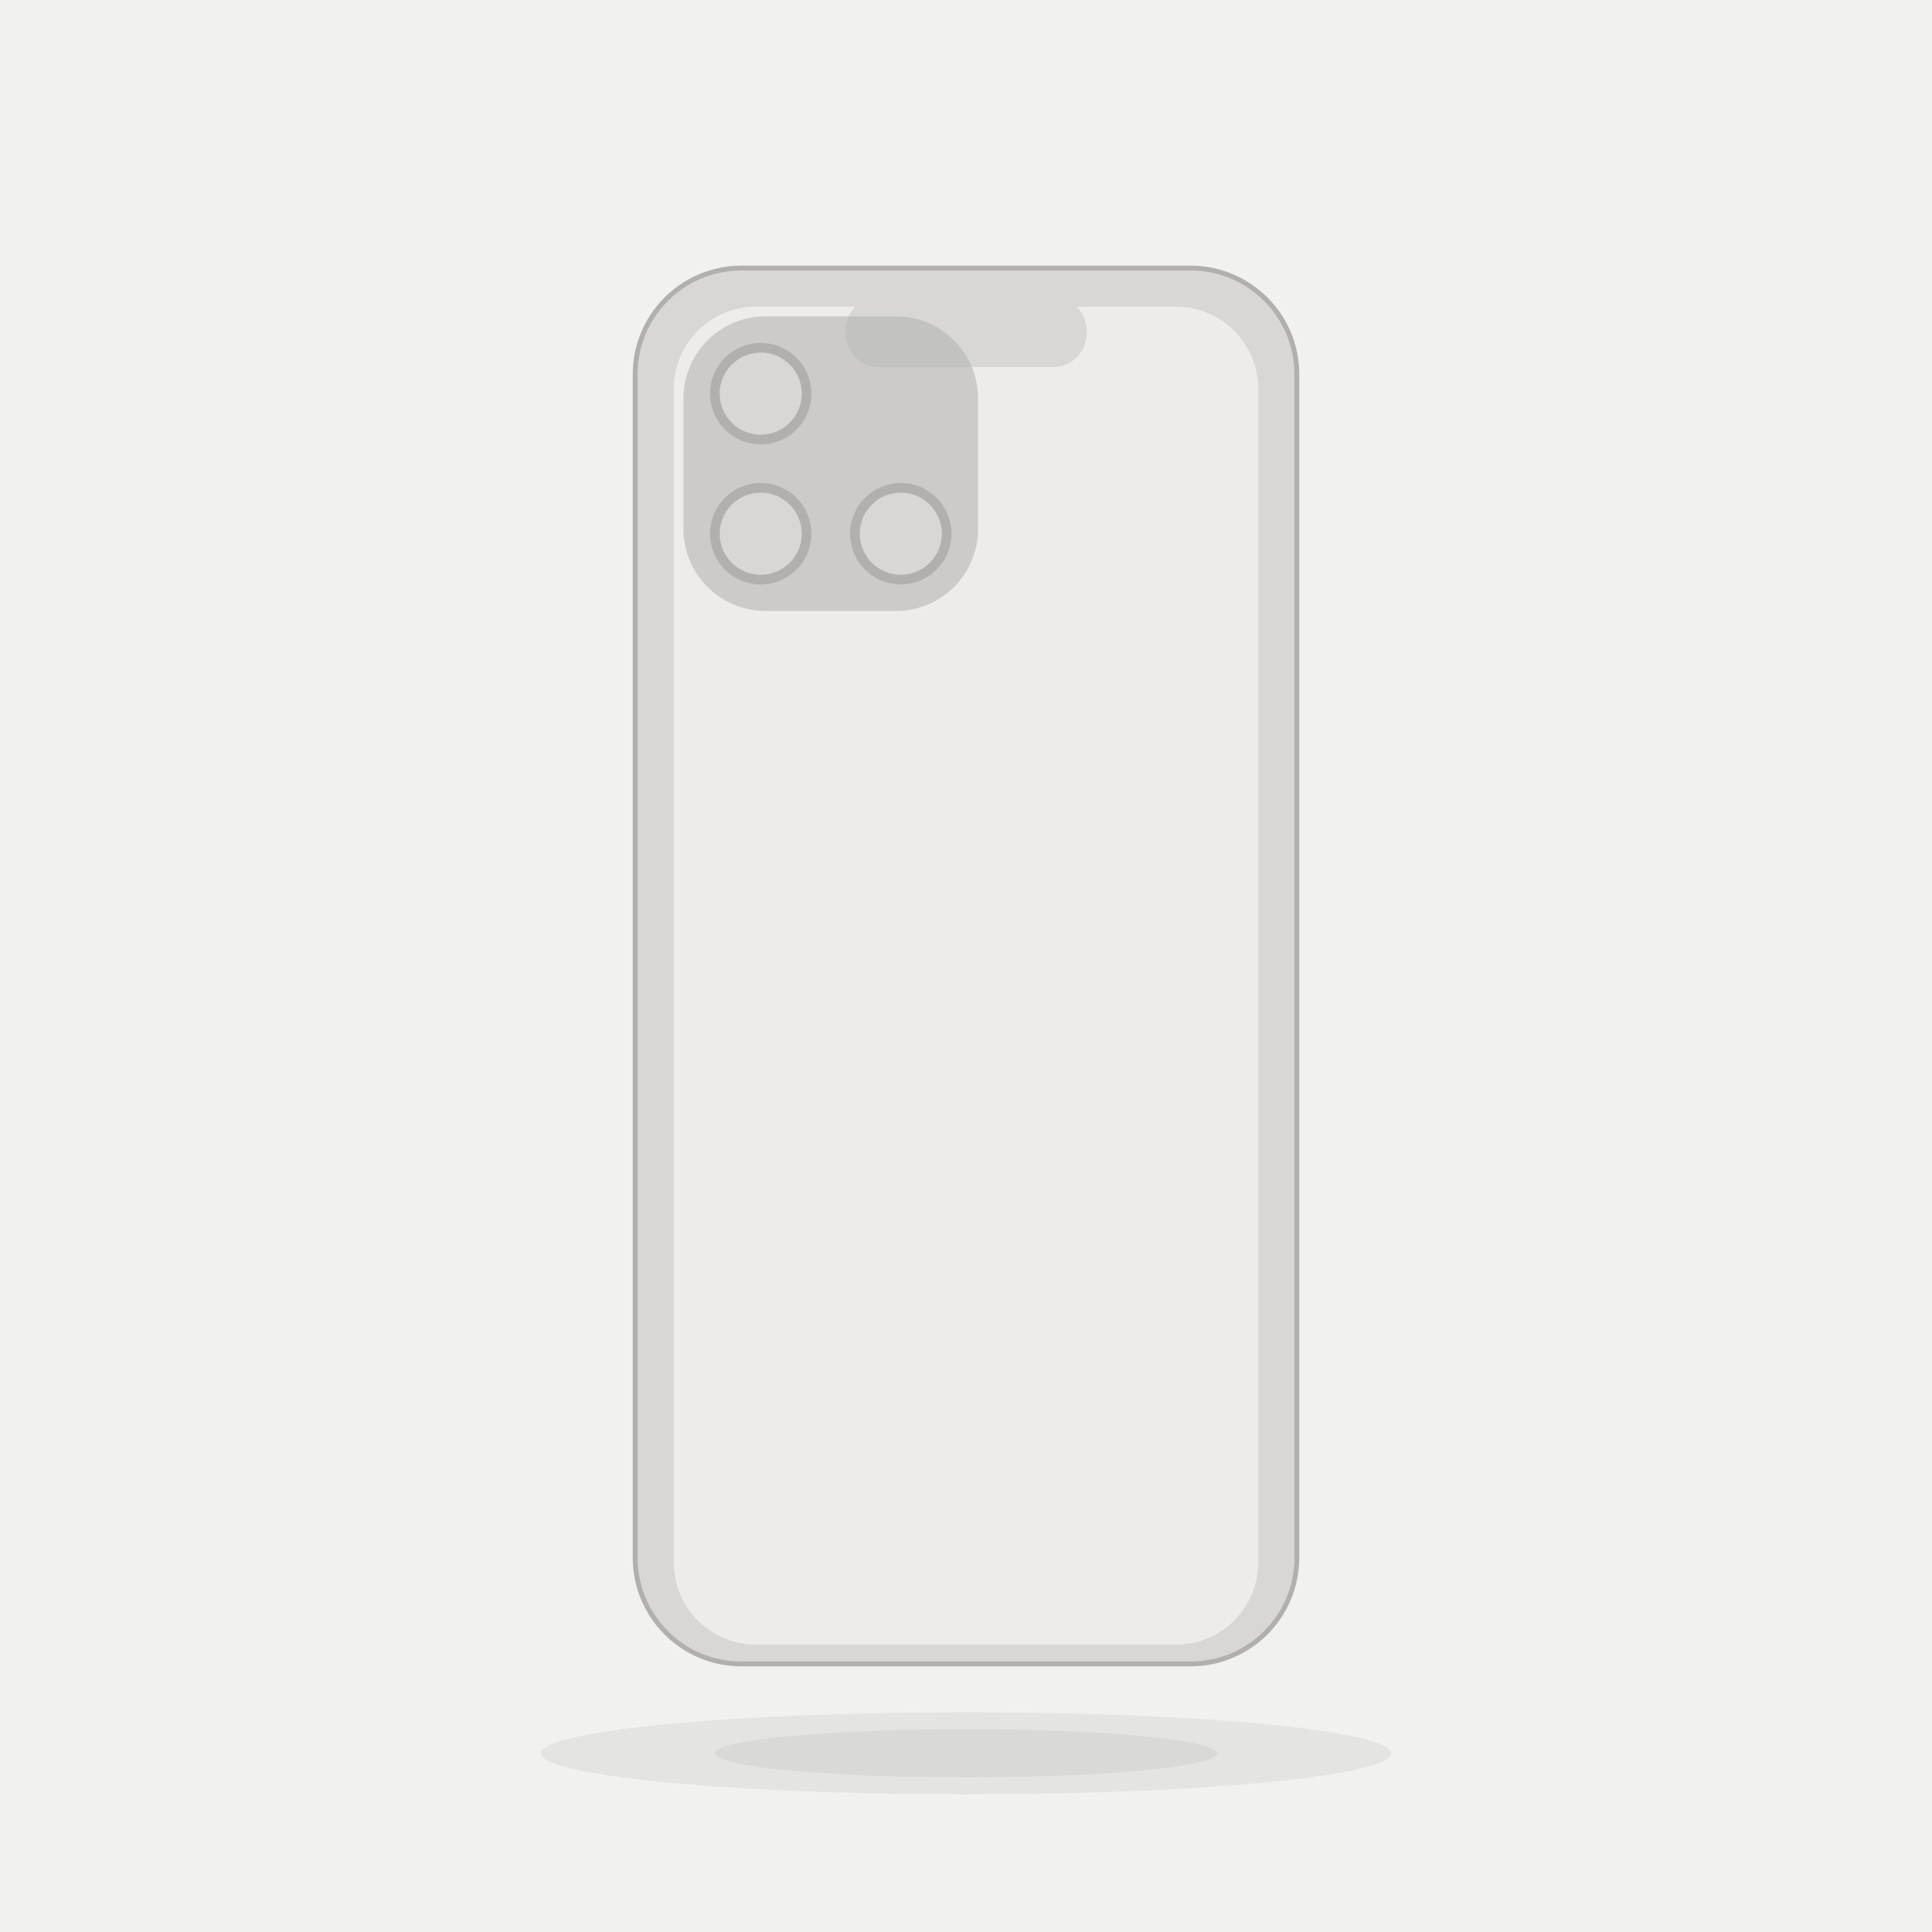
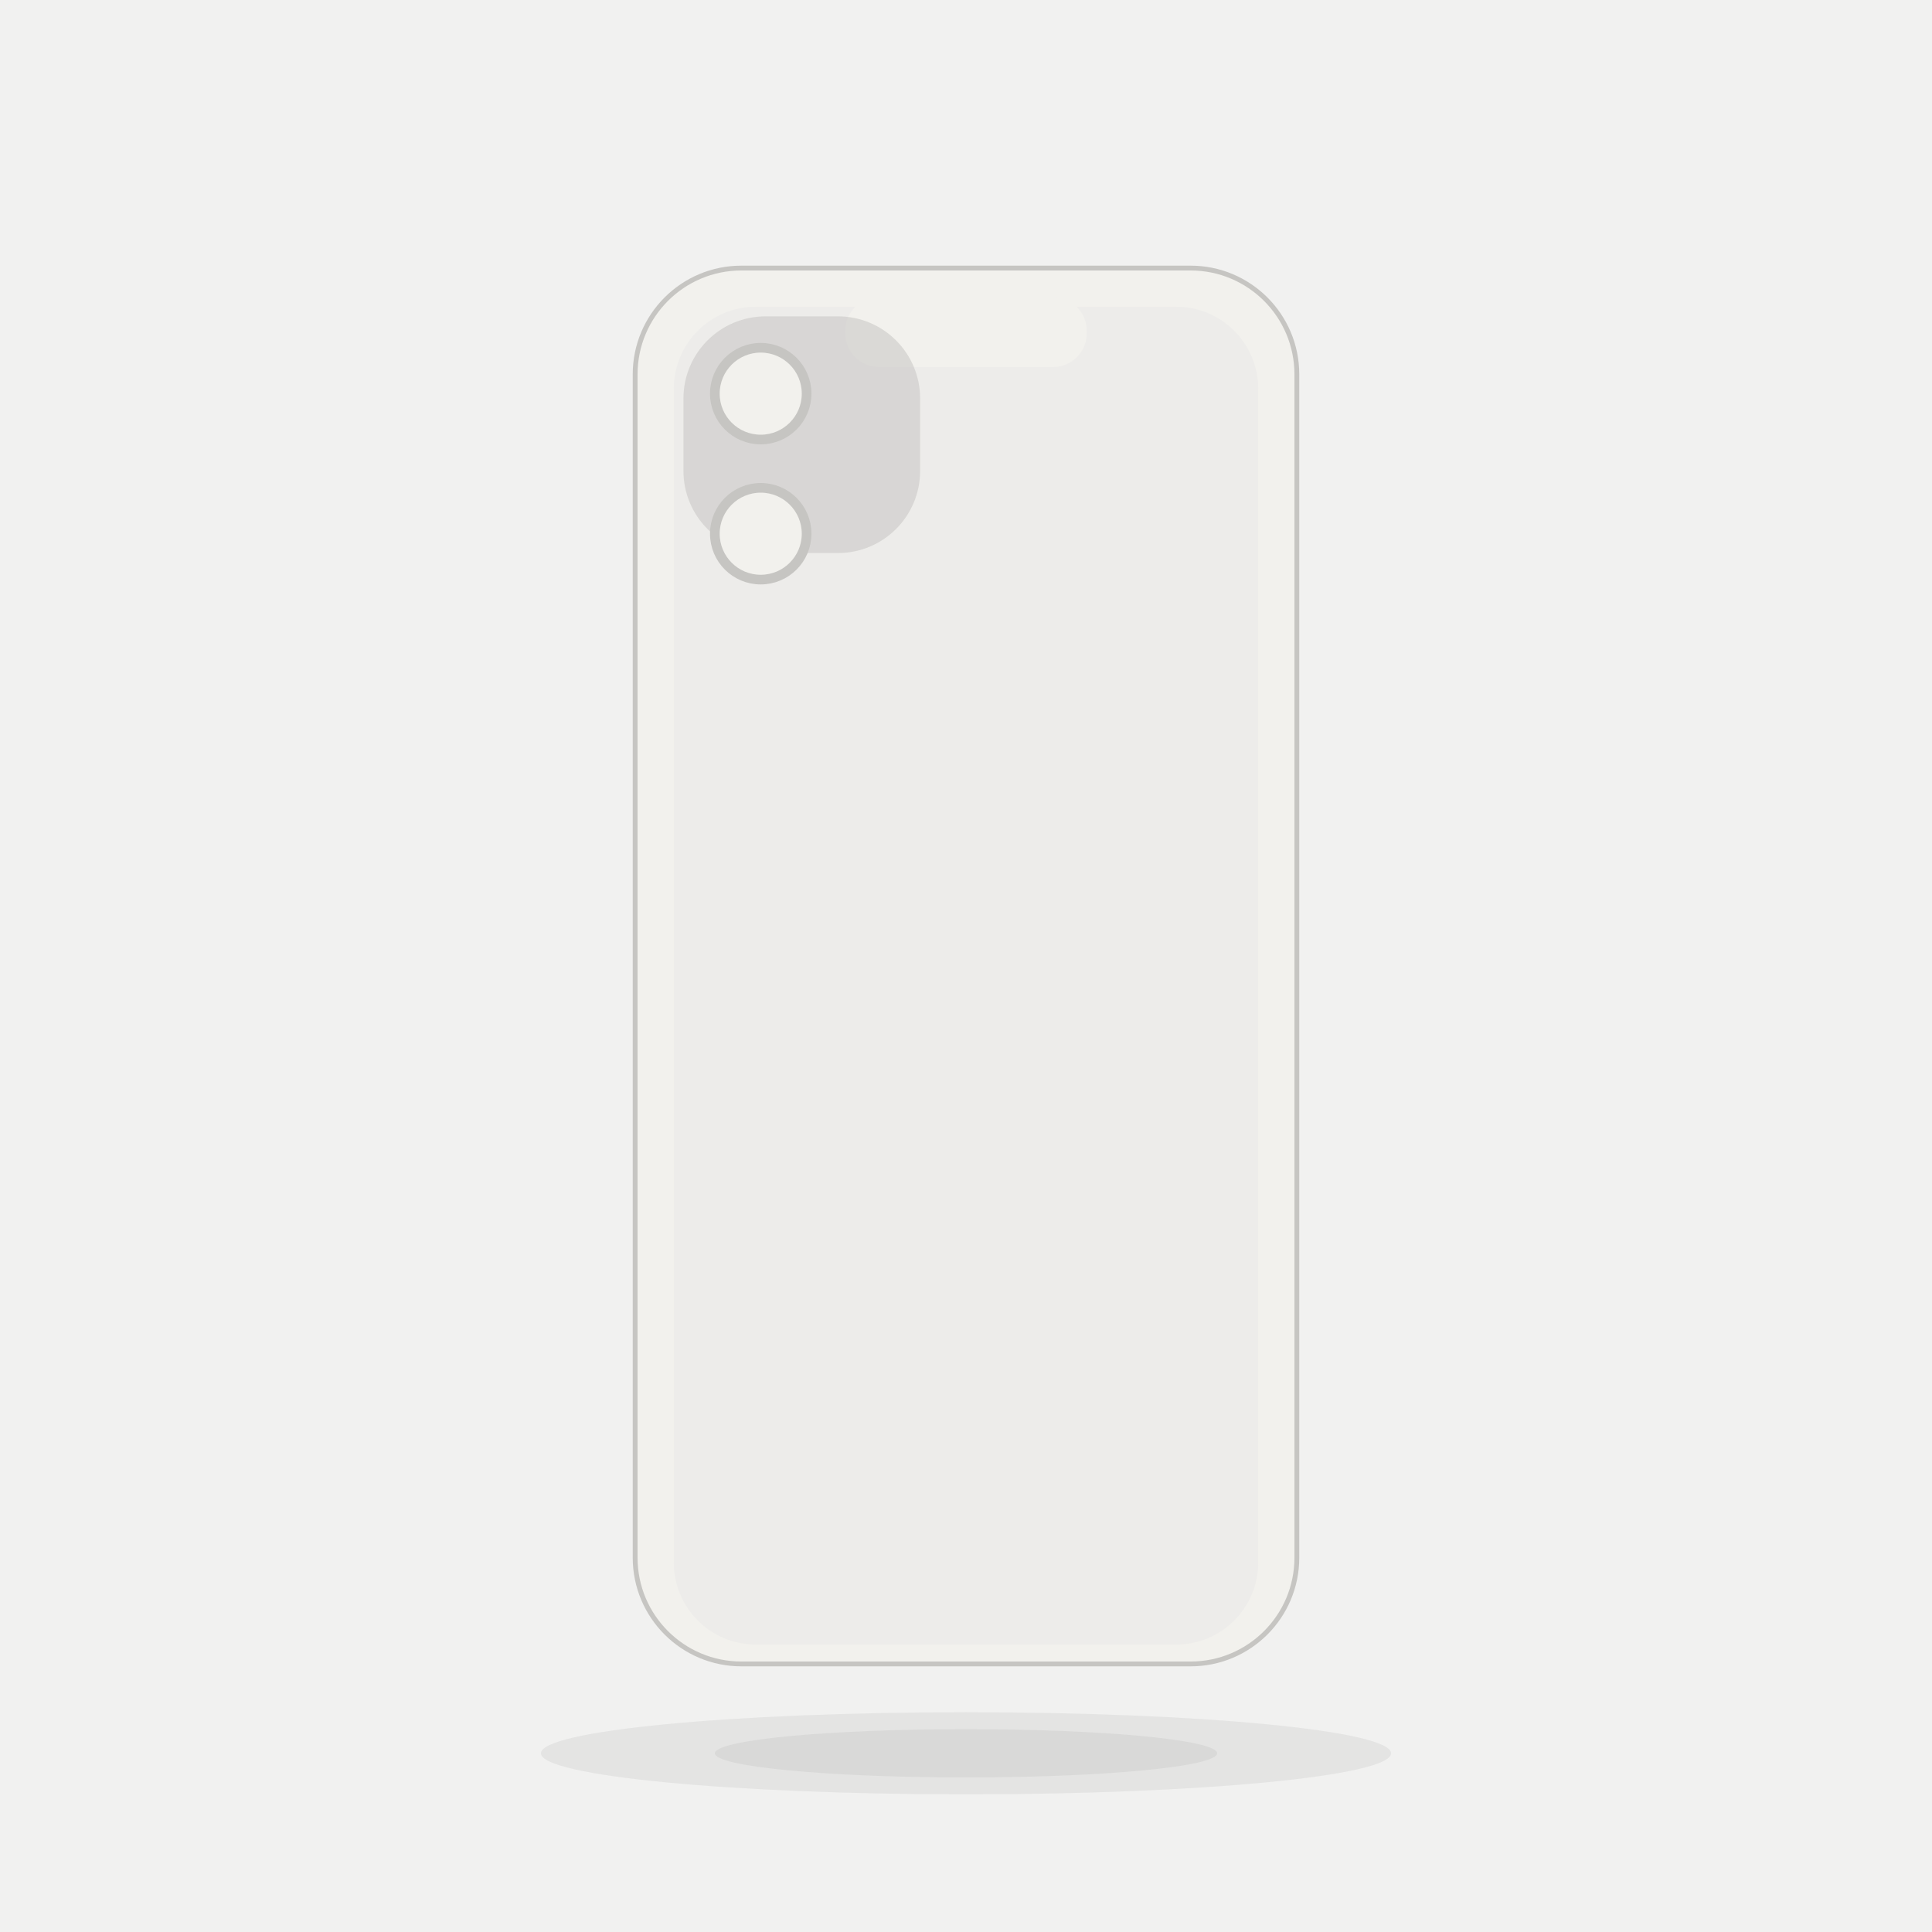
- <svg xmlns="http://www.w3.org/2000/svg" viewBox="0 0 800 800" width="800" height="800" role="img" aria-label="iPhone 13 Pro 128 GB Varios">
+ <svg xmlns="http://www.w3.org/2000/svg" viewBox="0 0 800 800" width="800" height="800" role="img" aria-label="iPhone 14 Plus 256 GB Blanco">
  <rect width="800" height="800" fill="#F1F1F0" />
  <ellipse cx="400" cy="726" rx="176" ry="17" fill="#000" opacity=".055" />
  <ellipse cx="400" cy="726" rx="104" ry="10" fill="#000" opacity=".05" />
-   <rect x="263.0" y="111.0" width="274" height="578" rx="44" fill="#D8D7D4" stroke="#B1B0AD" stroke-width="2" />
+   <rect x="263.0" y="111.0" width="274" height="578" rx="44" fill="#F2F1ED" stroke="#C6C5C2" stroke-width="2" />
  <rect x="279.0" y="127.0" width="242" height="554" rx="34" fill="#EDECEA" />
-   <rect x="350" y="123.0" width="100" height="29" rx="14" fill="#D8D7D4" />
-   <rect x="283.0" y="131.0" width="122" height="122" rx="34" fill="#B1B0AD" opacity=".55" />
-   <circle cx="315.0" cy="163.0" r="19" fill="#D8D7D4" stroke="#B1B0AD" stroke-width="4" />
-   <circle cx="315.0" cy="221.0" r="19" fill="#D8D7D4" stroke="#B1B0AD" stroke-width="4" />
-   <circle cx="373.0" cy="221.0" r="19" fill="#D8D7D4" stroke="#B1B0AD" stroke-width="4" />
+   <rect x="350" y="123.0" width="100" height="29" rx="14" fill="#F2F1ED" />
+   <rect x="283.0" y="131.0" width="98" height="98" rx="34" fill="#C6C5C2" opacity=".55" />
+   <circle cx="315.0" cy="163.0" r="19" fill="#F2F1ED" stroke="#C6C5C2" stroke-width="4" />
+   <circle cx="315.0" cy="221.0" r="19" fill="#F2F1ED" stroke="#C6C5C2" stroke-width="4" />
</svg>
